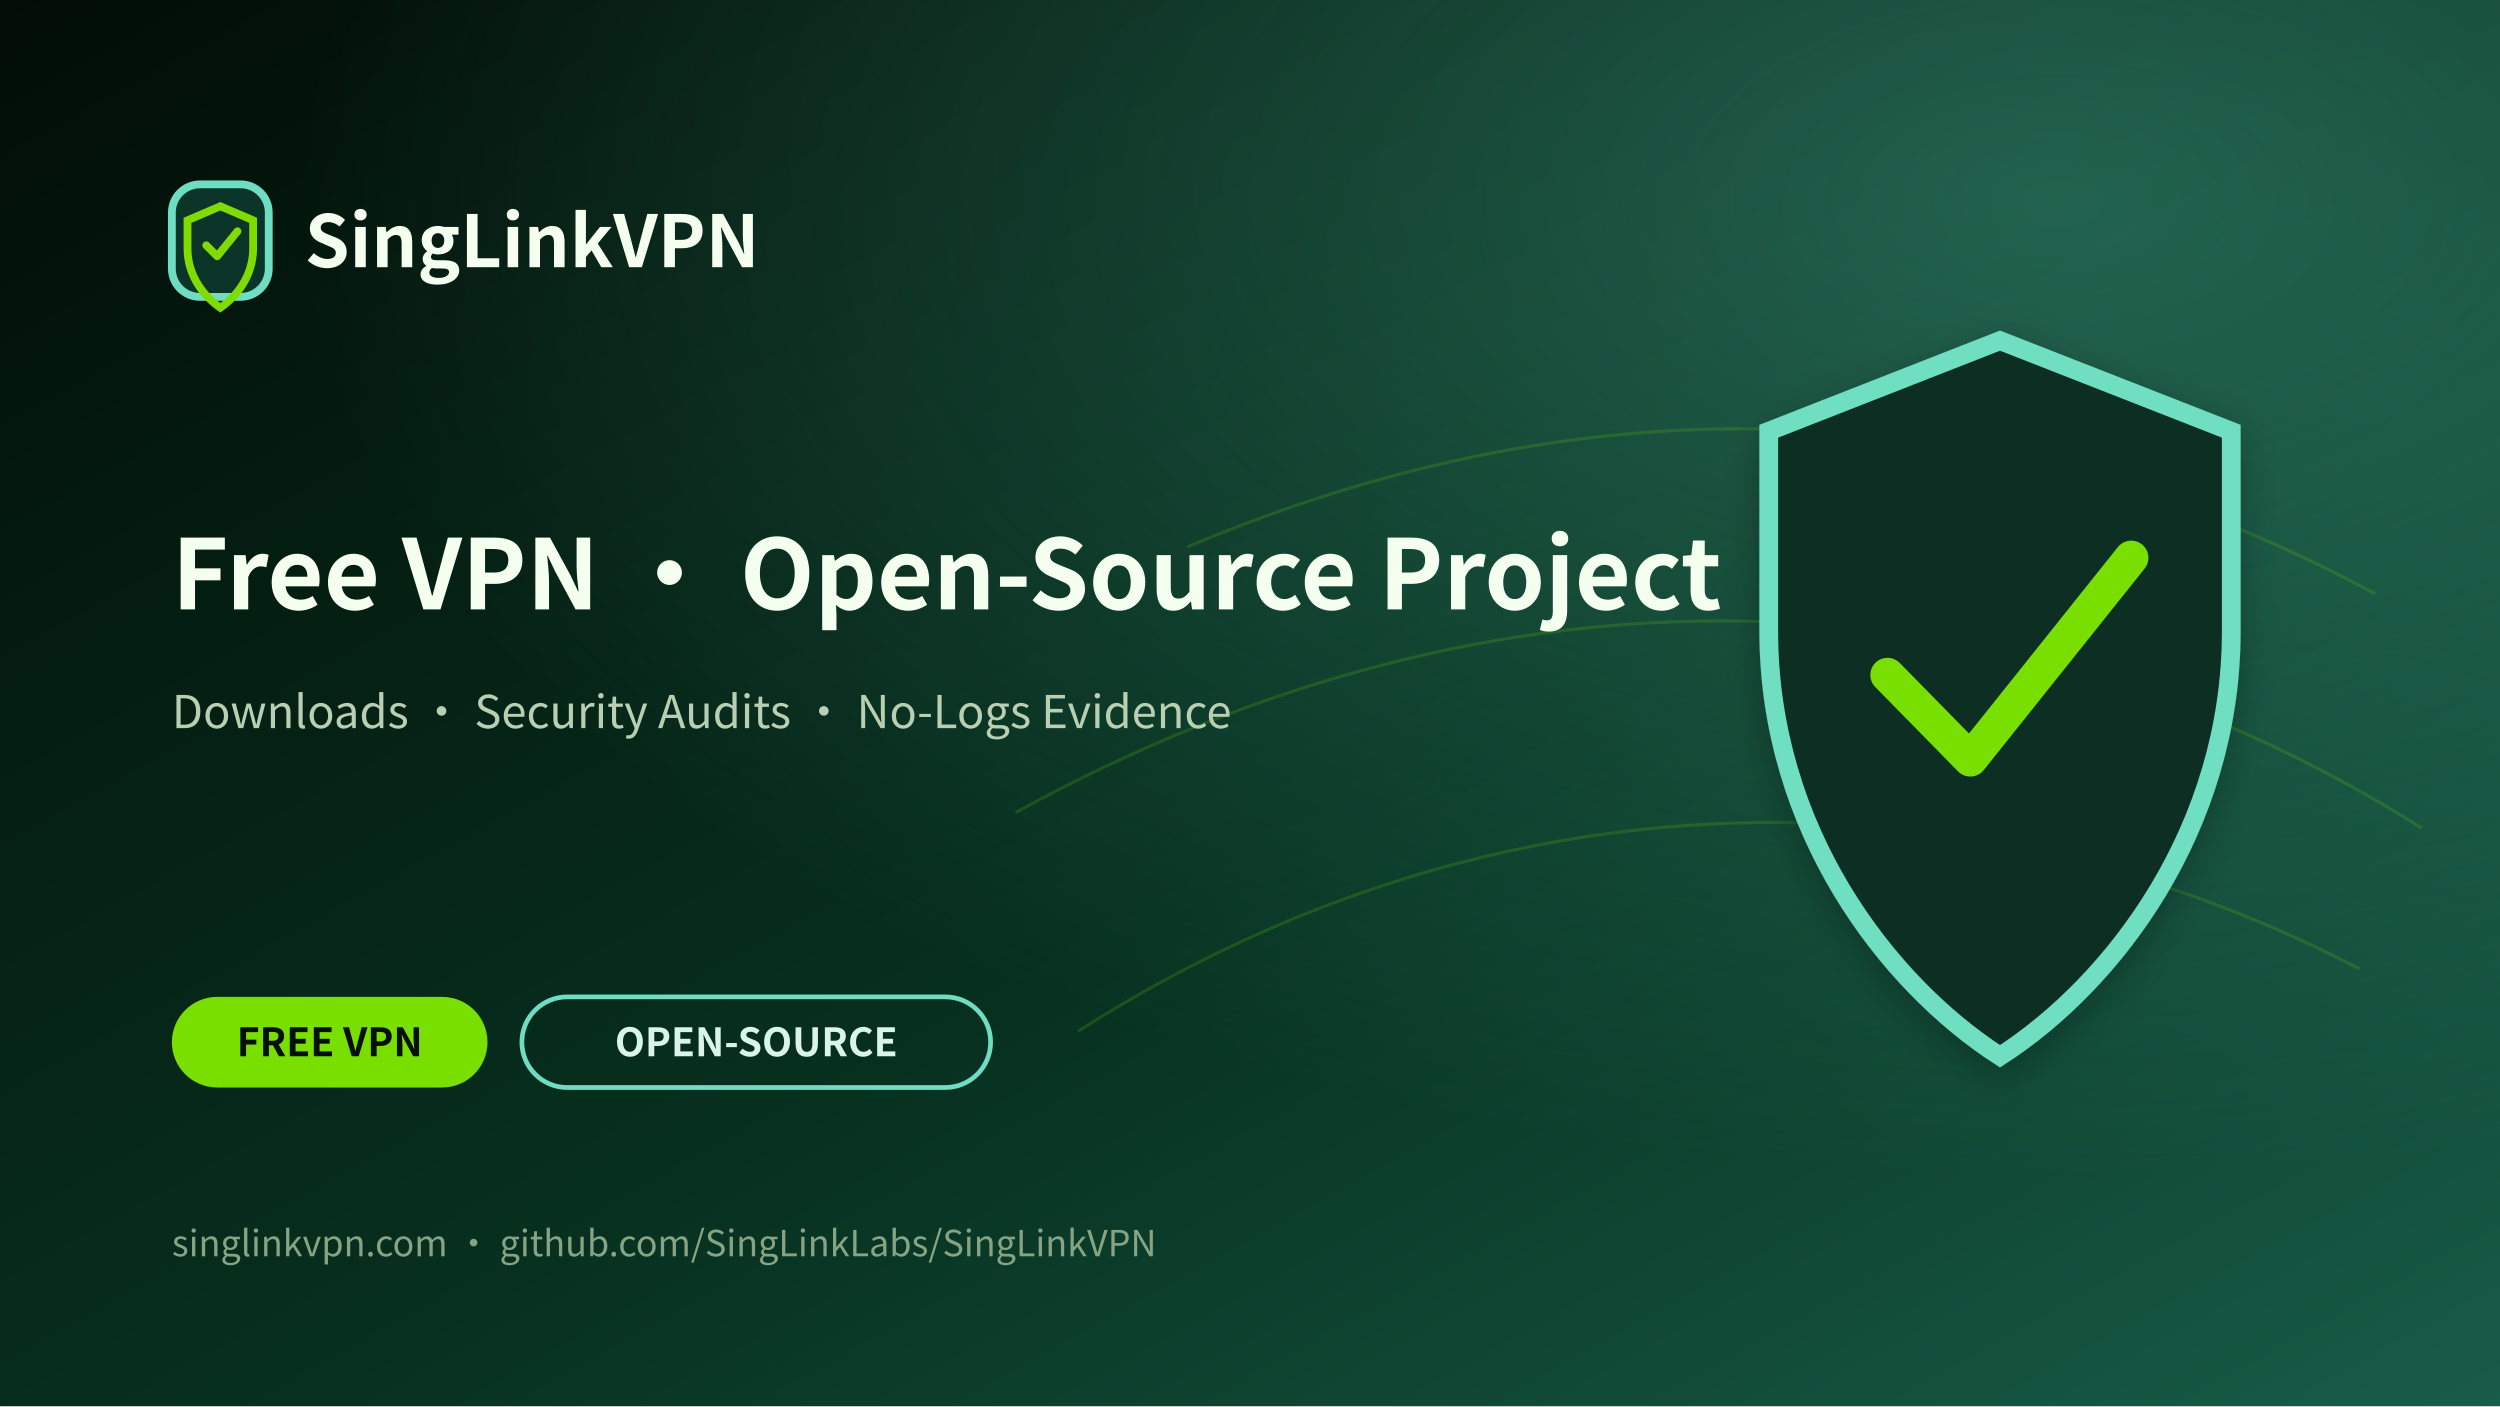
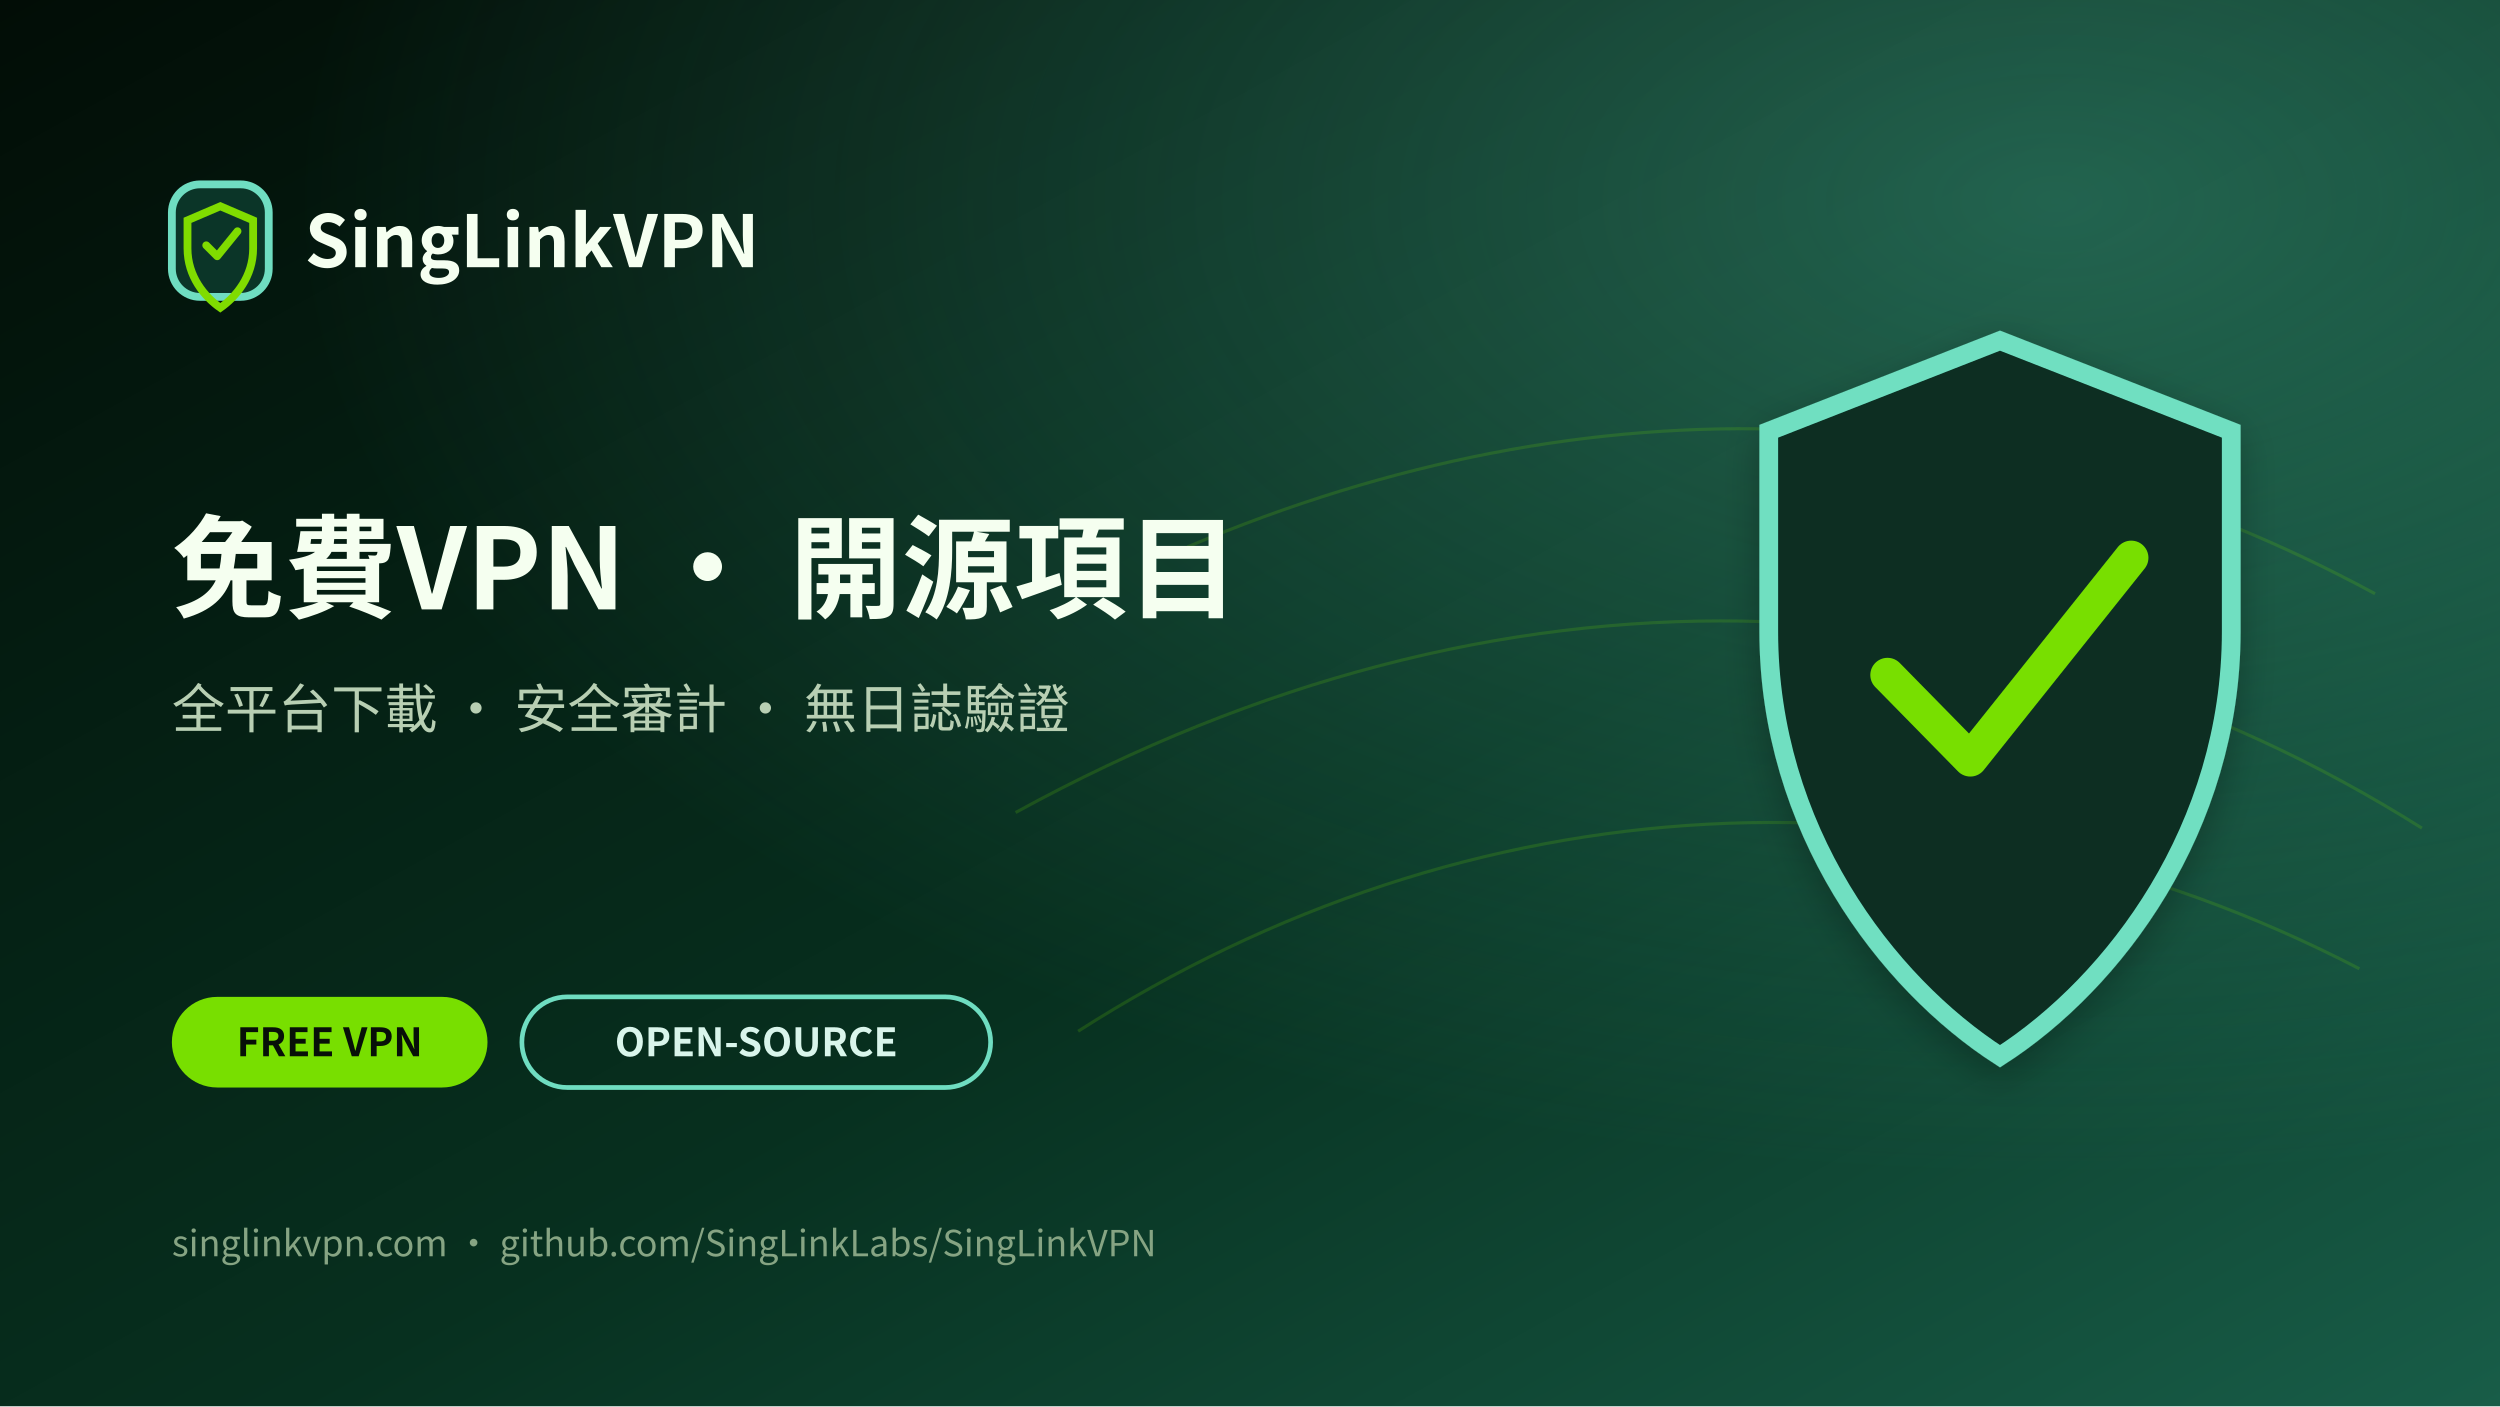
<svg xmlns="http://www.w3.org/2000/svg" width="1600" height="900" viewBox="0 0 1600 900">
  <defs>
    <linearGradient id="bg" x1="0" y1="0" x2="1" y2="1">
      <stop stop-color="#020d06" />
      <stop offset="0.56" stop-color="#07301f" />
      <stop offset="1" stop-color="#185d48" />
    </linearGradient>
    <radialGradient id="glow" cx="82%" cy="14%" r="70%">
      <stop stop-color="#65e7c7" stop-opacity=".30" />
      <stop offset="1" stop-color="#65e7c7" stop-opacity="0" />
    </radialGradient>
    <filter id="shadow">
      <feDropShadow dx="0" dy="8" stdDeviation="12" flood-opacity=".28" />
    </filter>
  </defs>
  <rect width="1600" height="900" fill="url(#bg)" />
  <rect width="1600" height="900" fill="url(#glow)" />
  <g fill="none" stroke="#70d900" stroke-opacity=".18" stroke-width="2">
    <path d="M690 660c250-160 550-180 820-40" />
    <path d="M760 350c260-110 520-100 760 30" />
    <path d="M650 520c310-170 630-160 900 10" />
  </g>
  <g transform="translate(1120 218)" filter="url(#shadow)">
    <path d="M160 0l148 58v128c0 126-75 225-148 272C87 411 12 312 12 186V58z" fill="#082f23" stroke="#70dfc1" stroke-width="12" />
    <path d="M88 214l53 54 103-129" fill="none" stroke="#78df00" stroke-width="22" stroke-linecap="round" stroke-linejoin="round" />
  </g>
  <g transform="translate(110 118)">
    <rect width="62" height="72" rx="18" fill="#0b3528" stroke="#6fddc1" stroke-width="5" />
    <path d="M31 14l21 9v18c0 18-11 31-21 38-10-7-21-20-21-38V23z" fill="none" stroke="#80dc00" stroke-width="5" />
    <path d="M22 39l7 7 13-16" fill="none" stroke="#80dc00" stroke-width="5" stroke-linecap="round" stroke-linejoin="round" />
  </g>
  <text x="195" y="171" fill="#f5fff0" font-size="46" font-weight="800" font-family="Arial Unicode MS, PingFang SC, Noto Sans CJK SC, Noto Sans, sans-serif">SingLinkVPN</text>
-   <text x="110" y="390" fill="#f5fff0" font-size="62" font-weight="800" font-family="Arial Unicode MS, PingFang SC, Noto Sans CJK SC, Noto Sans, sans-serif">Free VPN · Open-Source Project</text>
-   <text x="110" y="466" fill="#b8cfb3" font-size="29" font-weight="500" font-family="Arial Unicode MS, PingFang SC, Noto Sans CJK SC, Noto Sans, sans-serif">Downloads · Security Audits · No-Logs Evidence</text>
+   <text x="110" y="390" fill="#f5fff0" font-size="72" font-weight="800" font-family="Arial Unicode MS, PingFang SC, Noto Sans CJK SC, Noto Sans, sans-serif">免費VPN · 開源項目</text>
+   <text x="110" y="466" fill="#b8cfb3" font-size="34" font-weight="500" font-family="Arial Unicode MS, PingFang SC, Noto Sans CJK SC, Noto Sans, sans-serif">全平台下載 · 安全審計 · 無日誌驗證</text>
  <g transform="translate(110 638)" font-family="Arial Unicode MS, PingFang SC, Noto Sans CJK SC, Noto Sans, sans-serif" font-size="25" font-weight="700">
    <rect width="202" height="58" rx="29" fill="#78df00" />
    <text x="101" y="38" fill="#071008" text-anchor="middle">FREE VPN</text>
    <rect x="224" width="300" height="58" rx="29" fill="none" stroke="#6fddc1" stroke-width="3" />
    <text x="374" y="38" fill="#d9f5eb" text-anchor="middle">OPEN-SOURCE</text>
  </g>
  <text x="110" y="804" fill="#86a483" font-size="23" font-family="Arial Unicode MS, PingFang SC, Noto Sans CJK SC, Noto Sans, sans-serif">singlinkvpn.com · github.com/SingLinkLabs/SingLinkVPN</text>
</svg>
